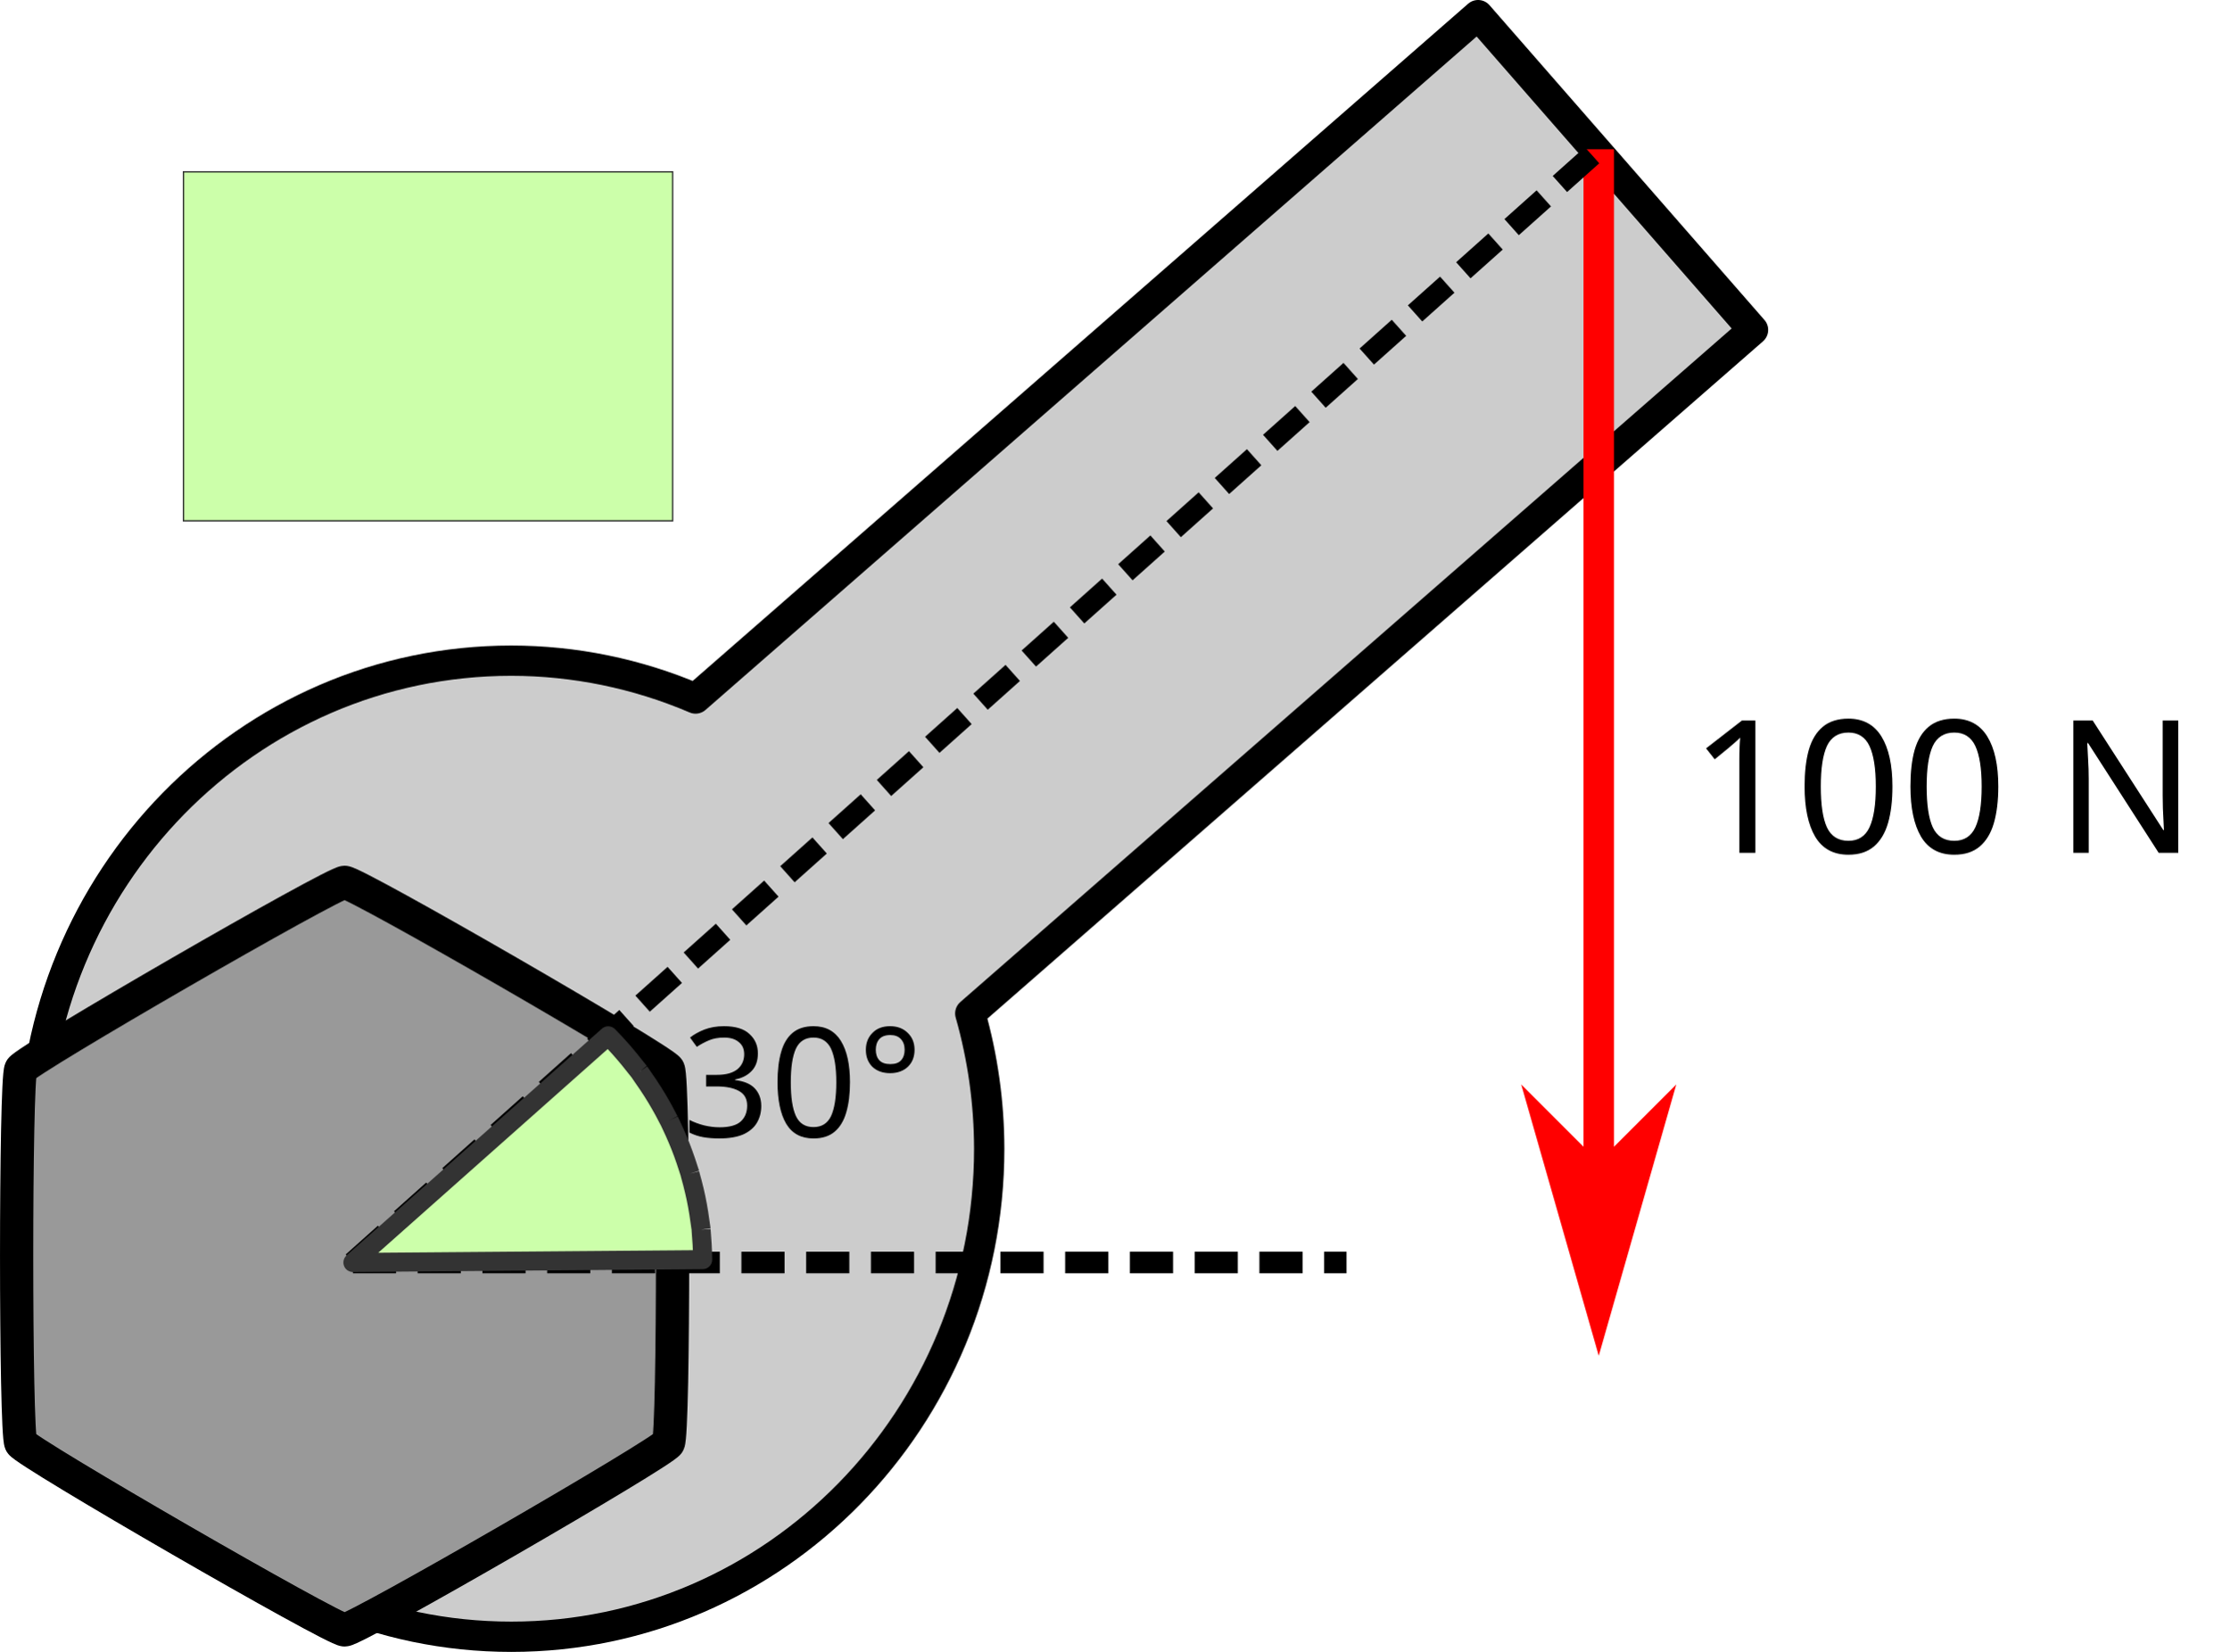
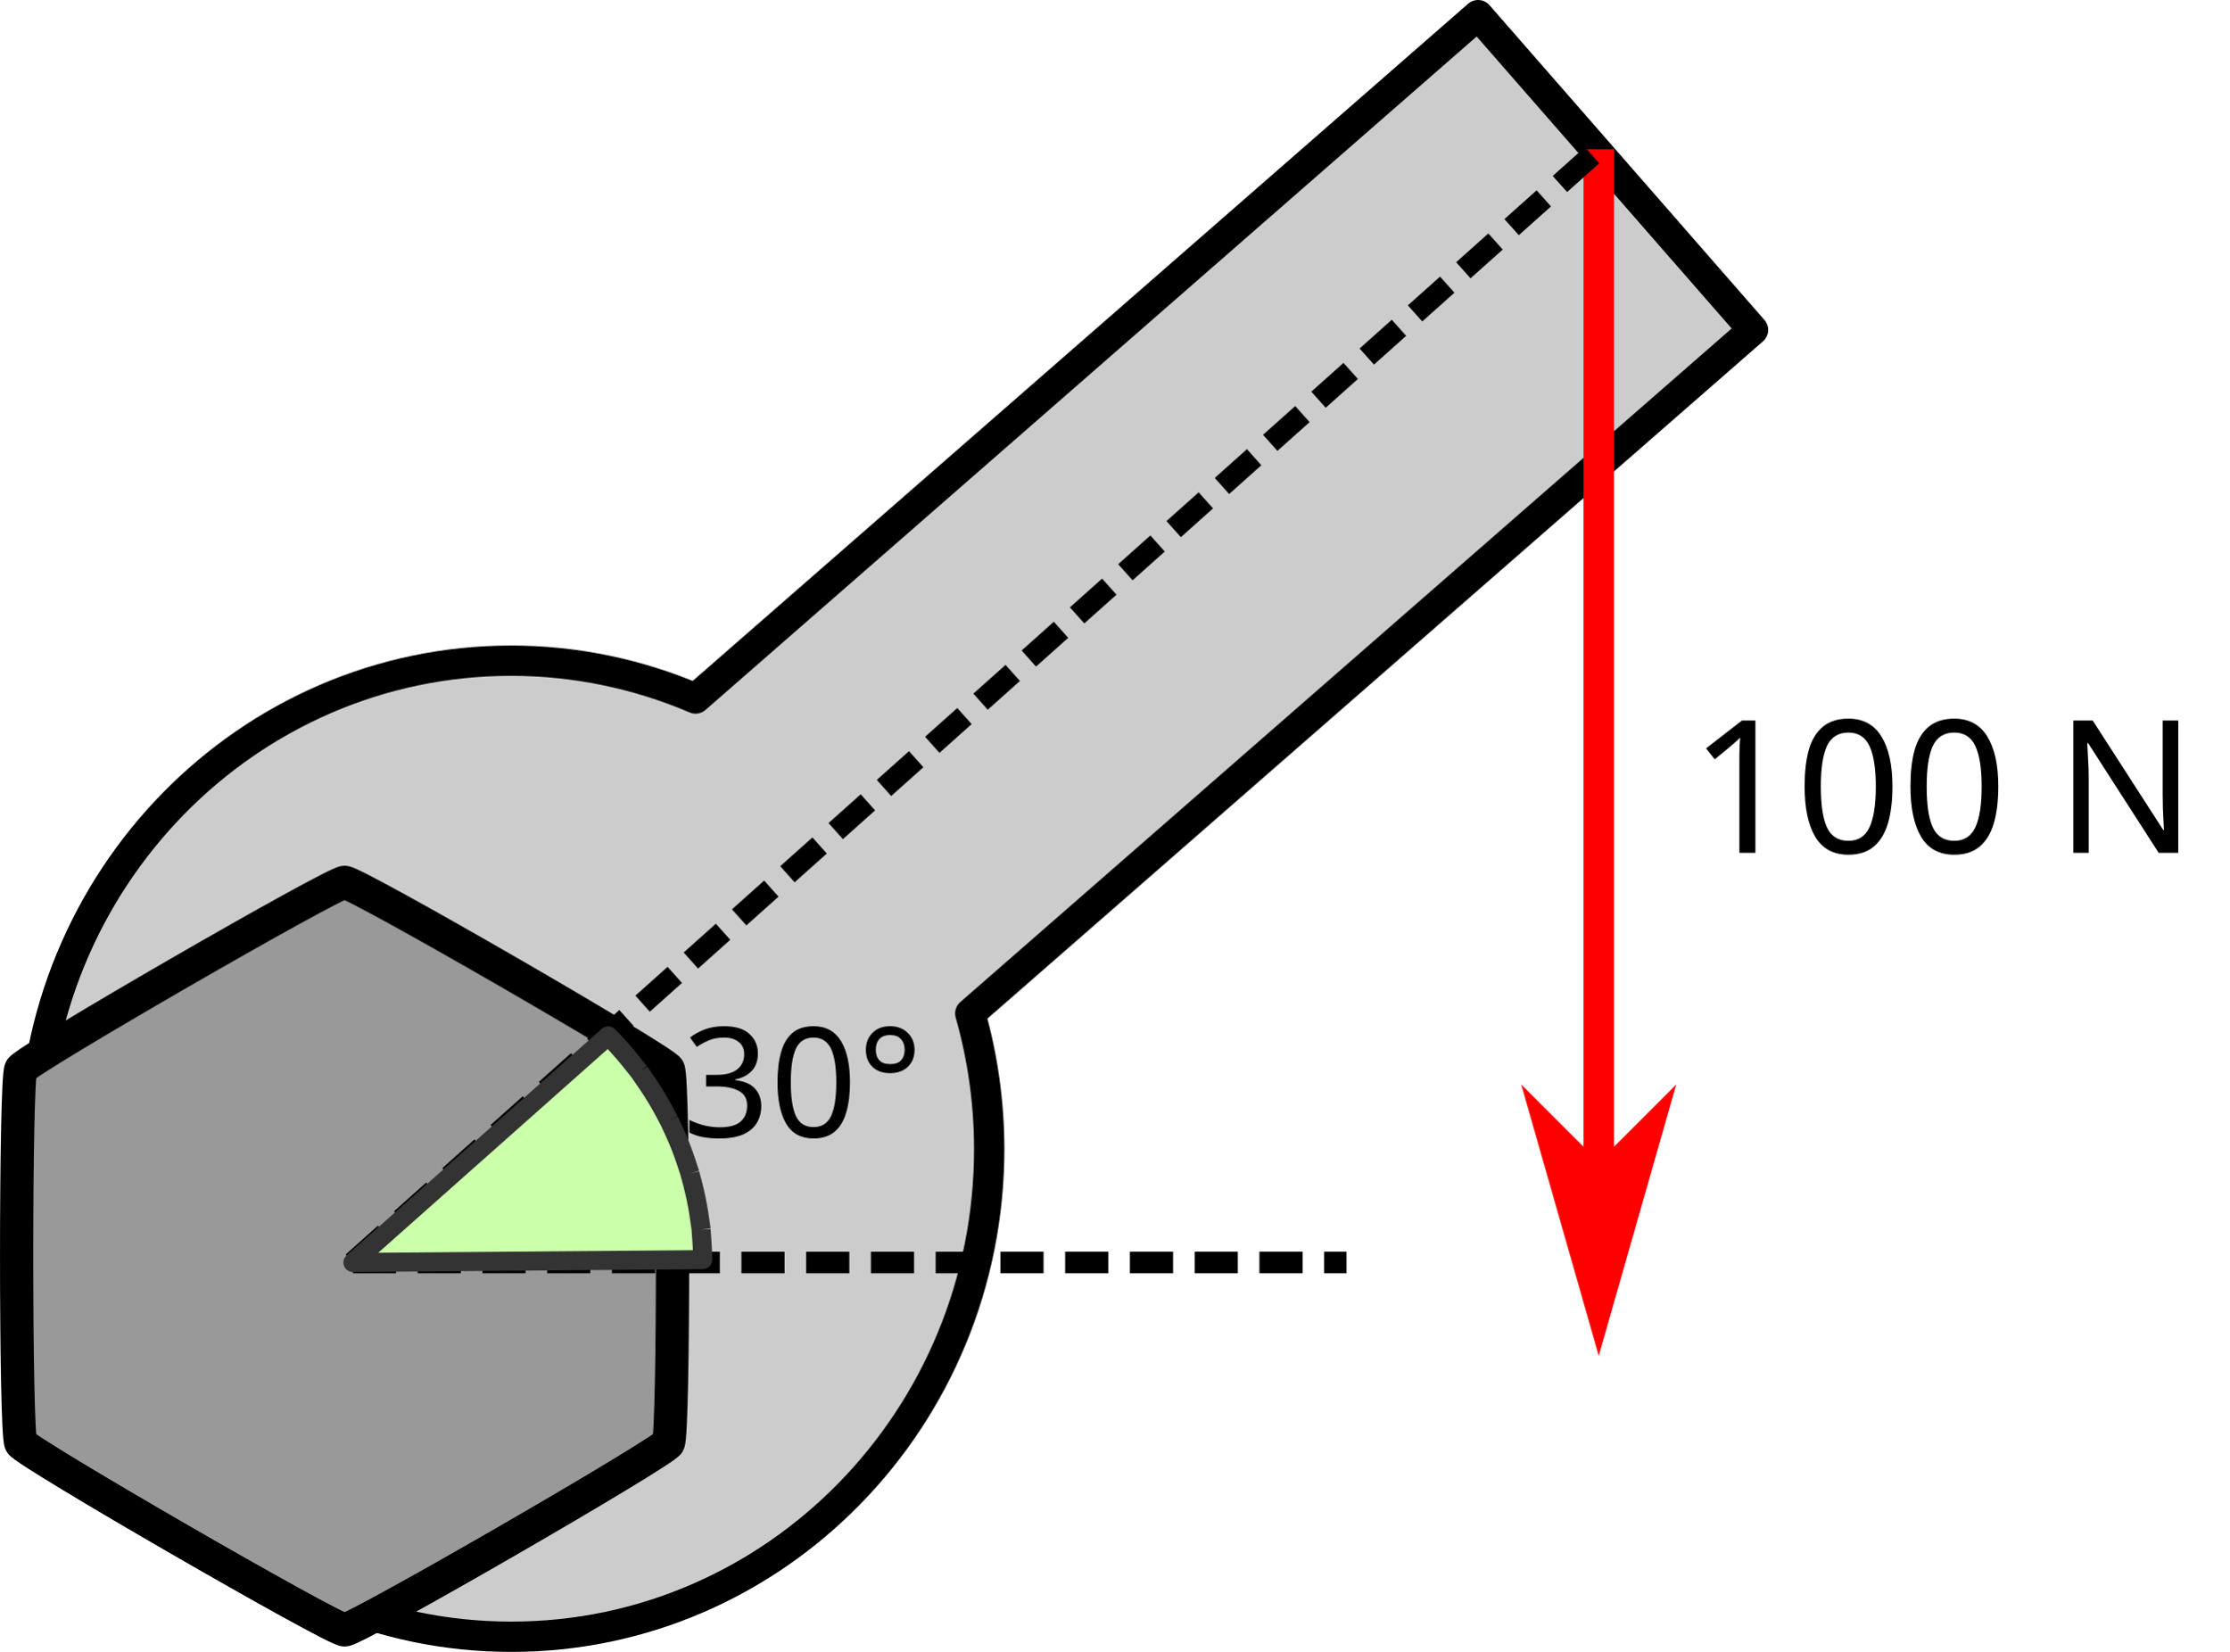
<svg xmlns="http://www.w3.org/2000/svg" width="165.347mm" height="122.548mm" viewBox="0 0 165.347 122.548" version="1.1" id="svg8">
  <defs id="defs2">
    <marker style="overflow:visible" id="Arrow1Lend" refX="0" refY="0" orient="auto">
      <path transform="matrix(-0.8,0,0,-0.8,-10,0)" style="fill:#000080;fill-opacity:1;fill-rule:evenodd;stroke:#000080;stroke-width:1pt;stroke-opacity:1" d="M 0,0 5,-5 -12.5,0 5,5 Z" id="path914" />
    </marker>
    <marker style="overflow:visible" id="Arrow1Mend" refX="0" refY="0" orient="auto">
      <path transform="matrix(-0.4,0,0,-0.4,-4,0)" style="fill:#ff0000;fill-opacity:1;fill-rule:evenodd;stroke:#ff0000;stroke-width:1pt;stroke-opacity:1" d="M 0,0 5,-5 -12.5,0 5,5 Z" id="path920" />
    </marker>
  </defs>
  <g id="layer1" transform="translate(-33.74327,-49.00566)">
    <g id="g851" transform="translate(0.9557323,13.48775)">
      <g id="layer1-0">
        <path id="path7486" d="M 142.428,36.641 84.381,87.338 A 35.45,36.206 0 0 0 70.714,84.531 35.45,36.206 0 0 0 35.264,120.737 35.45,36.206 0 0 0 70.714,156.943 35.45,36.206 0 0 0 106.164,120.737 35.45,36.206 0 0 0 104.759,110.703 l 58.064,-50.711 z" style="opacity:1;fill:#cccccc;fill-opacity:1;fill-rule:nonzero;stroke:#000000;stroke-width:2.247;stroke-linecap:square;stroke-linejoin:round;stroke-miterlimit:4;stroke-dasharray:none;stroke-dashoffset:0.64;stroke-opacity:1;paint-order:fill markers stroke" />
        <path d="m 82.363,142.571 c -0.416,0.72 -23.183,13.865 -24.015,13.865 -0.832,0 -23.599,-13.145 -24.015,-13.865 -0.416,-0.72 -0.416,-27.01 0,-27.73 0.416,-0.72 23.183,-13.865 24.015,-13.865 0.832,0 23.599,13.145 24.015,13.865 0.416,0.72 0.416,27.01 0,27.73 z" id="path7484" style="opacity:1;fill:#999999;fill-opacity:1;fill-rule:nonzero;stroke:#000000;stroke-width:2.465;stroke-linecap:square;stroke-linejoin:round;stroke-miterlimit:4;stroke-dasharray:none;stroke-dashoffset:0.64;stroke-opacity:1;paint-order:fill markers stroke" />
      </g>
      <g id="layer2">
        <path id="path7492" d="M 151.379,46.591 V 131.635" style="fill:#ff0000;stroke:#ff0000;stroke-width:2.265;stroke-linecap:butt;stroke-linejoin:miter;stroke-miterlimit:4;stroke-dasharray:none;stroke-opacity:1;marker-end:url(#Arrow1Mend)" />
        <path id="path7740" d="M 58.964,129.179 151.379,46.591" style="fill:none;stroke:#000000;stroke-width:1.601;stroke-linecap:butt;stroke-linejoin:miter;stroke-miterlimit:4;stroke-dasharray:3.202, 1.601;stroke-dashoffset:0;stroke-opacity:1" />
        <path id="path7742" d="M 58.964,129.179 H 132.67" style="fill:none;stroke:#000000;stroke-width:1.601;stroke-linecap:butt;stroke-linejoin:miter;stroke-miterlimit:4;stroke-dasharray:3.202, 1.601;stroke-dashoffset:0;stroke-opacity:1" />
        <path d="m 77.901,112.363 a 25.944,24.601 0 0 1 7.006,16.604 l -25.943,0.212 z" id="path7744" style="opacity:1;fill:#ccffaa;fill-opacity:1;fill-rule:nonzero;stroke:#333333;stroke-width:1.413;stroke-linecap:square;stroke-linejoin:round;stroke-miterlimit:4;stroke-dasharray:2.826, 1.413;stroke-dashoffset:0;stroke-opacity:1;paint-order:fill markers stroke" />
        <text id="text7748" y="119.869" x="83.41" style="font-style:normal;font-weight:normal;font-size:11.346px;line-height:1.25;font-family:sans-serif;letter-spacing:0px;word-spacing:0px;fill:#000000;fill-opacity:1;stroke:none;stroke-width:0.851" xml:space="preserve">
          <tspan style="stroke-width:0.851" y="119.869" x="83.41" id="tspan7746">30°</tspan>
        </text>
        <text id="text7752" y="98.786" x="158.121" style="font-style:normal;font-weight:normal;font-size:13.731px;line-height:1.25;font-family:sans-serif;letter-spacing:0px;word-spacing:0px;fill:#000000;fill-opacity:1;stroke:none;stroke-width:1.03" xml:space="preserve">
          <tspan style="stroke-width:1.03" y="98.786" x="158.121" id="tspan7750">100 N</tspan>
        </text>
      </g>
-       <rect style="opacity:1;fill:#ccffaa;fill-opacity:1;fill-rule:nonzero;stroke:#333333;stroke-width:0.1;stroke-linecap:square;stroke-miterlimit:4;stroke-dasharray:none;stroke-dashoffset:0.64;stroke-opacity:1;paint-order:fill markers stroke" id="rect853" width="36.286" height="25.891" x="46.395" y="48.264" />
    </g>
  </g>
</svg>
